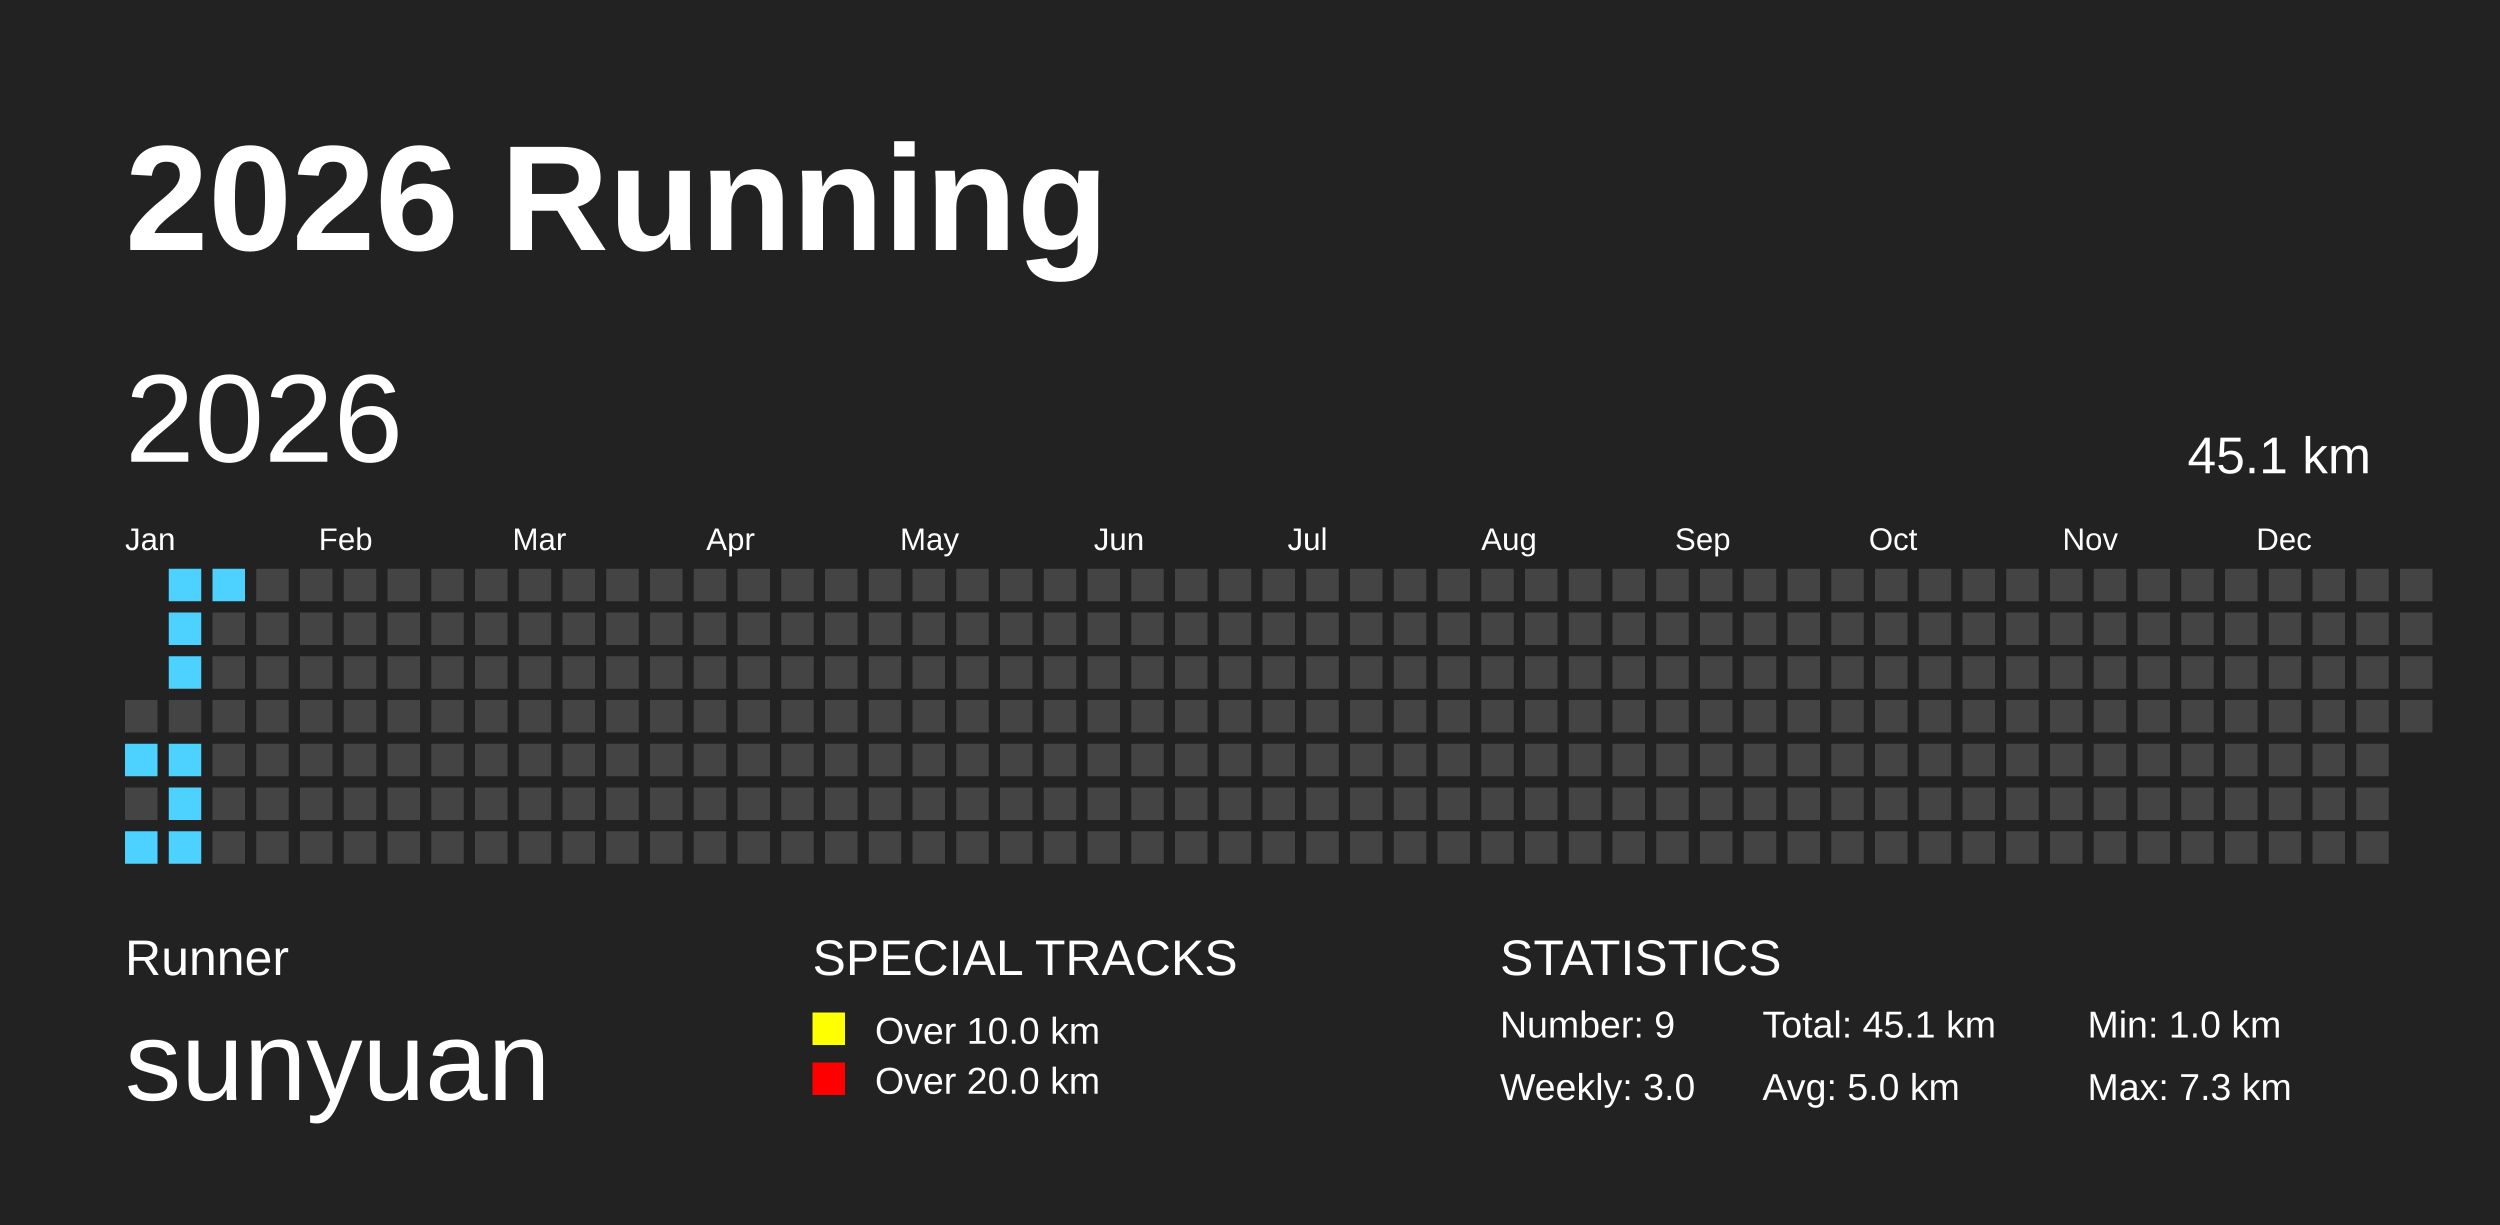
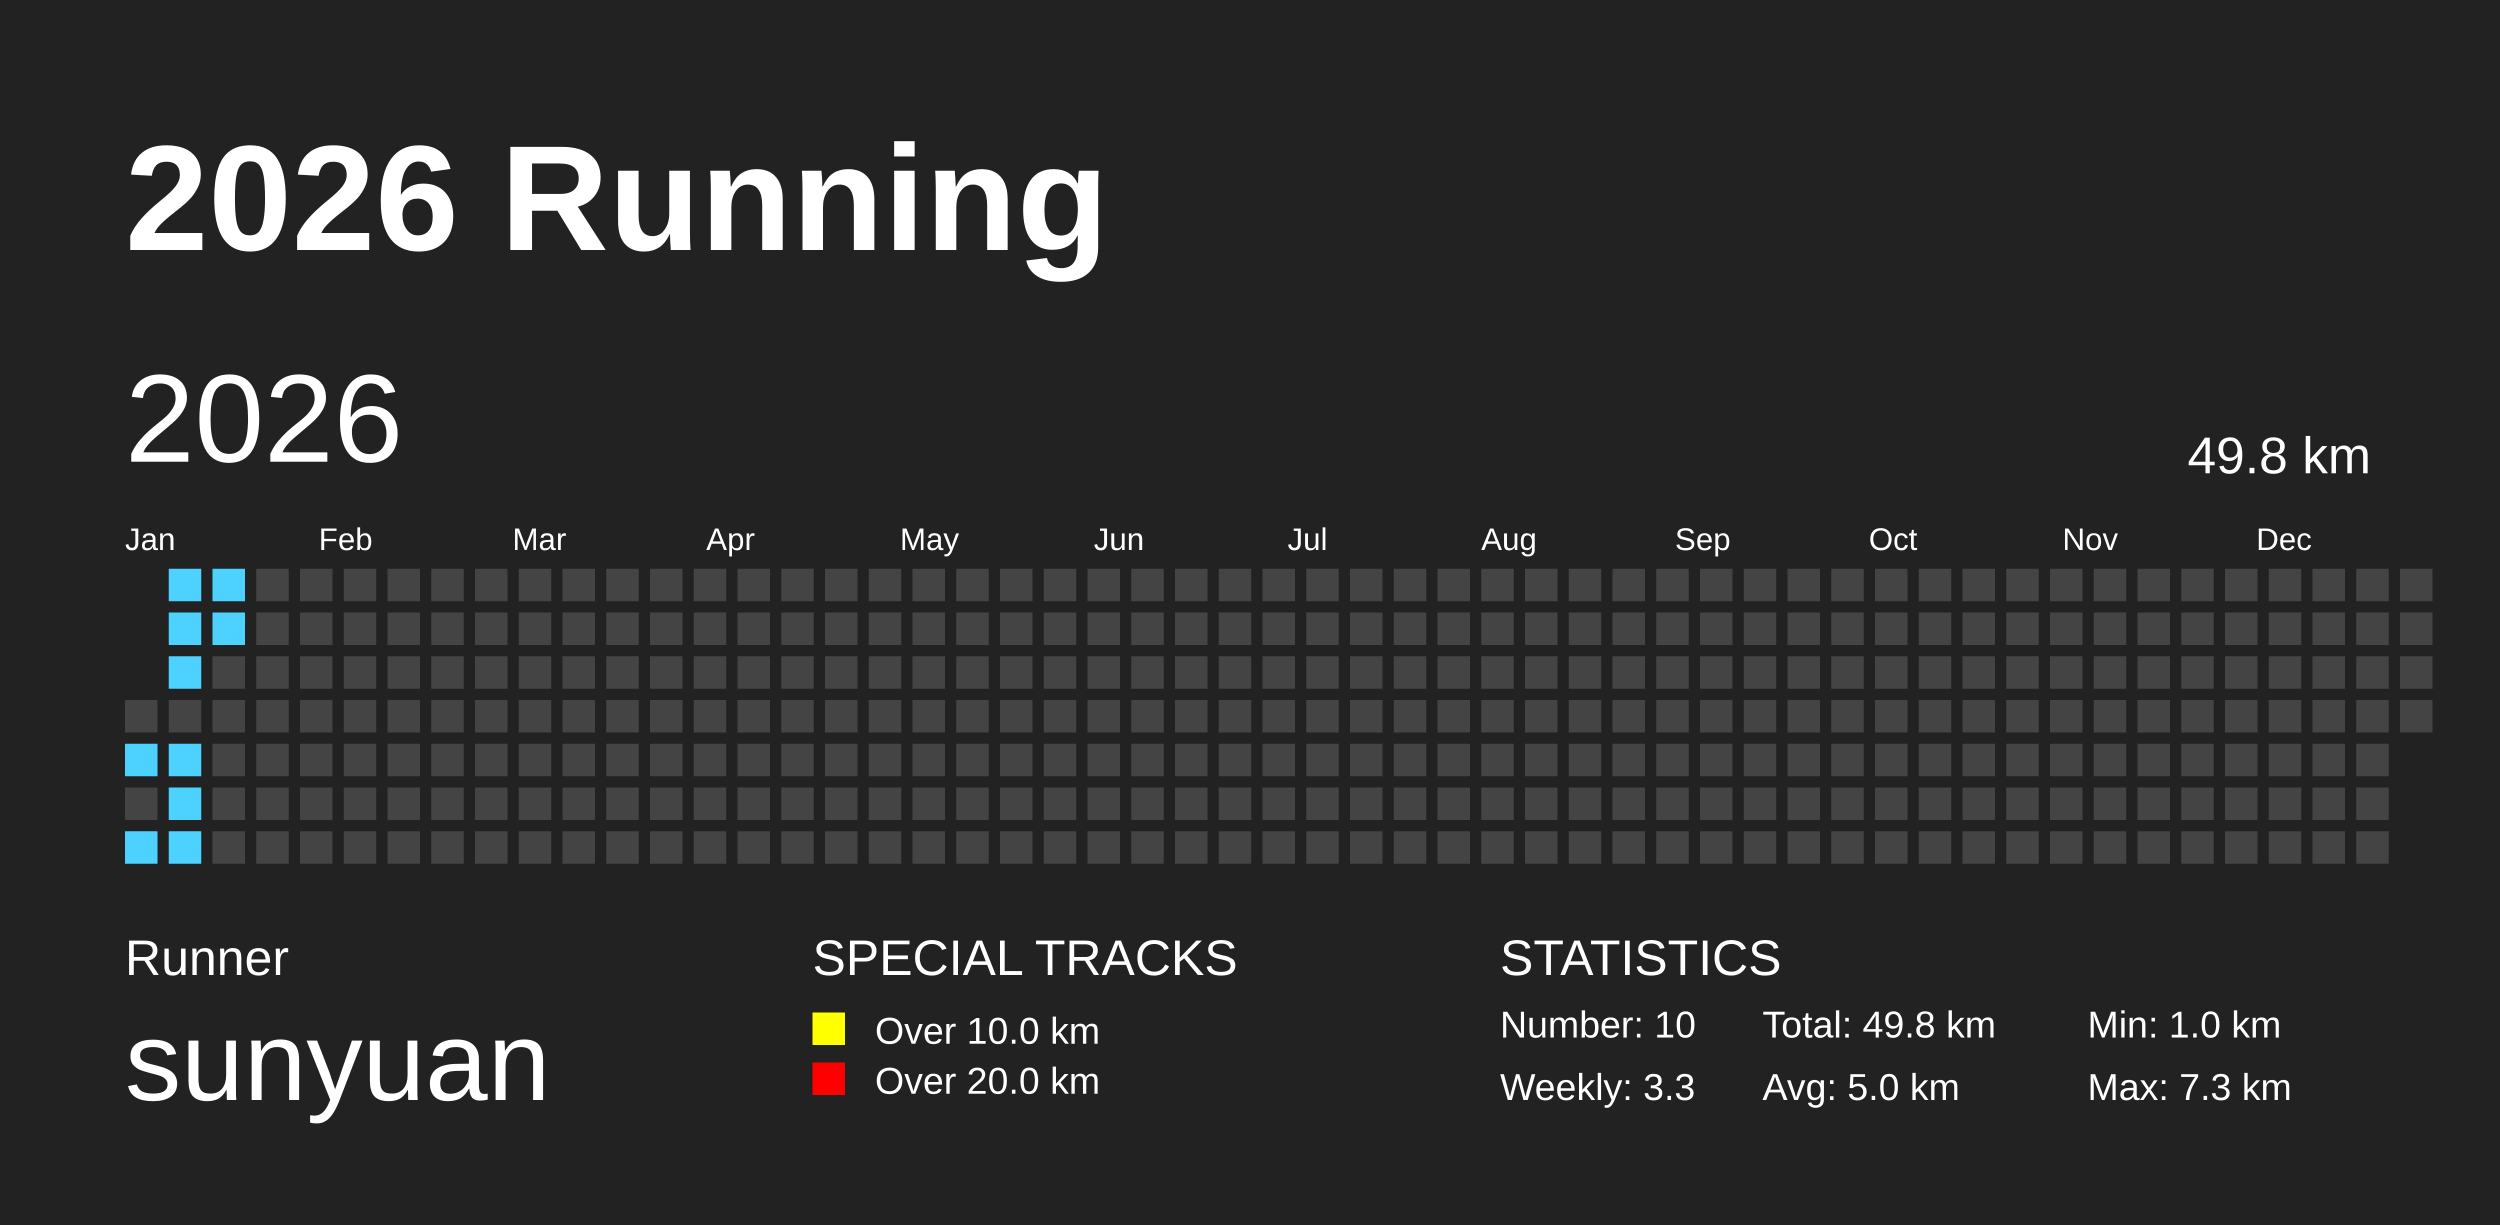
<svg xmlns="http://www.w3.org/2000/svg" baseProfile="full" height="98mm" version="1.1" viewBox="0,0,200,98" width="200mm">
  <defs />
  <rect fill="#222222" height="98" width="200" x="0" y="0" />
  <text fill="#FFFFFF" style="font-size:12px; font-family:Arial; font-weight:bold;" x="10" y="20">2026 Running</text>
  <text fill="#FFFFFF" style="font-size:4px; font-family:Arial" x="10" y="78">Runner</text>
  <text fill="#FFFFFF" style="font-size:9px; font-family:Arial" x="10" y="88">sunyuan</text>
  <text fill="#FFFFFF" style="font-size:4px; font-family:Arial" x="65" y="78">SPECIAL TRACKS</text>
  <rect fill="yellow" height="2.6" width="2.6" x="65" y="81" />
  <text fill="#FFFFFF" style="font-size:3px; font-family:Arial" x="70" y="83.5">Over 10.0 km</text>
  <rect fill="red" height="2.6" width="2.6" x="65" y="85" />
  <text fill="#FFFFFF" style="font-size:3px; font-family:Arial" x="70" y="87.5">Over 20.0 km</text>
  <text fill="#FFFFFF" style="font-size:4px; font-family:Arial" x="120" y="78">STATISTICS</text>
-   <text fill="#FFFFFF" style="font-size:3px; font-family:Arial" x="120" y="83">Number: 9</text>
-   <text fill="#FFFFFF" style="font-size:3px; font-family:Arial" x="120" y="88">Weekly: 3.0</text>
-   <text fill="#FFFFFF" style="font-size:3px; font-family:Arial" x="141" y="83">Total: 45.1 km</text>
+   <text fill="#FFFFFF" style="font-size:3px; font-family:Arial" x="120" y="83">Number: 10</text>
+   <text fill="#FFFFFF" style="font-size:3px; font-family:Arial" x="120" y="88">Weekly: 3.3</text>
+   <text fill="#FFFFFF" style="font-size:3px; font-family:Arial" x="141" y="83">Total: 49.8 km</text>
  <text fill="#FFFFFF" style="font-size:3px; font-family:Arial" x="141" y="88">Avg: 5.0 km</text>
  <text fill="#FFFFFF" style="font-size:3px; font-family:Arial" x="167" y="83">Min: 1.0 km</text>
  <text fill="#FFFFFF" style="font-size:3px; font-family:Arial" x="167" y="88">Max: 7.3 km</text>
  <text dominant-baseline="hanging" fill="#FFFFFF" style="font-size:10.0px; font-family:Arial;" x="10" y="30">2026</text>
-   <text dominant-baseline="hanging" fill="#FFFFFF" style="font-size:4.125px; font-family:Arial;" x="175" y="35">45.1 km</text>
+   <text dominant-baseline="hanging" fill="#FFFFFF" style="font-size:4.125px; font-family:Arial;" x="175" y="35">49.8 km</text>
  <text fill="#FFFFFF" style="font-size:2.5px; font-family:Arial" x="10.0" y="44">Jan</text>
  <text fill="#FFFFFF" style="font-size:2.5px; font-family:Arial" x="25.5" y="44">Feb</text>
  <text fill="#FFFFFF" style="font-size:2.5px; font-family:Arial" x="41.0" y="44">Mar</text>
  <text fill="#FFFFFF" style="font-size:2.5px; font-family:Arial" x="56.5" y="44">Apr</text>
  <text fill="#FFFFFF" style="font-size:2.5px; font-family:Arial" x="72.0" y="44">May</text>
  <text fill="#FFFFFF" style="font-size:2.5px; font-family:Arial" x="87.5" y="44">Jun</text>
  <text fill="#FFFFFF" style="font-size:2.5px; font-family:Arial" x="103.0" y="44">Jul</text>
  <text fill="#FFFFFF" style="font-size:2.5px; font-family:Arial" x="118.5" y="44">Aug</text>
  <text fill="#FFFFFF" style="font-size:2.5px; font-family:Arial" x="134.0" y="44">Sep</text>
  <text fill="#FFFFFF" style="font-size:2.5px; font-family:Arial" x="149.5" y="44">Oct</text>
  <text fill="#FFFFFF" style="font-size:2.5px; font-family:Arial" x="165.0" y="44">Nov</text>
  <text fill="#FFFFFF" style="font-size:2.5px; font-family:Arial" x="180.5" y="44">Dec</text>
  <rect fill="#444444" height="2.6" width="2.6" x="10.0" y="56.0" />
  <rect fill="#4DD2FF" height="2.6" width="2.6" x="10.0" y="59.5" />
  <rect fill="#444444" height="2.6" width="2.6" x="10.0" y="63.0" />
  <rect fill="#4DD2FF" height="2.6" width="2.6" x="10.0" y="66.5" />
  <rect fill="#4DD2FF" height="2.6" width="2.6" x="13.5" y="45.5" />
  <rect fill="#4DD2FF" height="2.6" width="2.6" x="13.5" y="49.0" />
  <rect fill="#4DD2FF" height="2.6" width="2.6" x="13.5" y="52.5" />
  <rect fill="#444444" height="2.6" width="2.6" x="13.5" y="56.0" />
  <rect fill="#4DD2FF" height="2.6" width="2.6" x="13.5" y="59.5" />
  <rect fill="#4DD2FF" height="2.6" width="2.6" x="13.5" y="63.0" />
  <rect fill="#4DD2FF" height="2.6" width="2.6" x="13.5" y="66.5" />
  <rect fill="#4DD2FF" height="2.6" width="2.6" x="17.0" y="45.5" />
-   <rect fill="#444444" height="2.6" width="2.6" x="17.0" y="49.0" />
+   <rect fill="#4DD2FF" height="2.6" width="2.6" x="17.0" y="49.0" />
  <rect fill="#444444" height="2.6" width="2.6" x="17.0" y="52.5" />
  <rect fill="#444444" height="2.6" width="2.6" x="17.0" y="56.0" />
  <rect fill="#444444" height="2.6" width="2.6" x="17.0" y="59.5" />
  <rect fill="#444444" height="2.6" width="2.6" x="17.0" y="63.0" />
  <rect fill="#444444" height="2.6" width="2.6" x="17.0" y="66.5" />
  <rect fill="#444444" height="2.6" width="2.6" x="20.5" y="45.5" />
  <rect fill="#444444" height="2.6" width="2.6" x="20.5" y="49.0" />
  <rect fill="#444444" height="2.6" width="2.6" x="20.5" y="52.5" />
  <rect fill="#444444" height="2.6" width="2.6" x="20.5" y="56.0" />
  <rect fill="#444444" height="2.6" width="2.6" x="20.5" y="59.5" />
  <rect fill="#444444" height="2.6" width="2.6" x="20.5" y="63.0" />
  <rect fill="#444444" height="2.6" width="2.6" x="20.5" y="66.5" />
  <rect fill="#444444" height="2.6" width="2.6" x="24.0" y="45.5" />
  <rect fill="#444444" height="2.6" width="2.6" x="24.0" y="49.0" />
  <rect fill="#444444" height="2.6" width="2.6" x="24.0" y="52.5" />
  <rect fill="#444444" height="2.6" width="2.6" x="24.0" y="56.0" />
  <rect fill="#444444" height="2.6" width="2.6" x="24.0" y="59.5" />
  <rect fill="#444444" height="2.6" width="2.6" x="24.0" y="63.0" />
  <rect fill="#444444" height="2.6" width="2.6" x="24.0" y="66.5" />
  <rect fill="#444444" height="2.6" width="2.6" x="27.5" y="45.5" />
  <rect fill="#444444" height="2.6" width="2.6" x="27.5" y="49.0" />
  <rect fill="#444444" height="2.6" width="2.6" x="27.5" y="52.5" />
  <rect fill="#444444" height="2.6" width="2.6" x="27.5" y="56.0" />
  <rect fill="#444444" height="2.6" width="2.6" x="27.5" y="59.5" />
  <rect fill="#444444" height="2.6" width="2.6" x="27.5" y="63.0" />
  <rect fill="#444444" height="2.6" width="2.6" x="27.5" y="66.5" />
  <rect fill="#444444" height="2.6" width="2.6" x="31.0" y="45.5" />
  <rect fill="#444444" height="2.6" width="2.6" x="31.0" y="49.0" />
  <rect fill="#444444" height="2.6" width="2.6" x="31.0" y="52.5" />
  <rect fill="#444444" height="2.6" width="2.6" x="31.0" y="56.0" />
  <rect fill="#444444" height="2.6" width="2.6" x="31.0" y="59.5" />
  <rect fill="#444444" height="2.6" width="2.6" x="31.0" y="63.0" />
  <rect fill="#444444" height="2.6" width="2.6" x="31.0" y="66.5" />
  <rect fill="#444444" height="2.6" width="2.6" x="34.5" y="45.5" />
  <rect fill="#444444" height="2.6" width="2.6" x="34.5" y="49.0" />
  <rect fill="#444444" height="2.6" width="2.6" x="34.5" y="52.5" />
  <rect fill="#444444" height="2.6" width="2.6" x="34.5" y="56.0" />
  <rect fill="#444444" height="2.6" width="2.6" x="34.5" y="59.5" />
  <rect fill="#444444" height="2.6" width="2.6" x="34.5" y="63.0" />
  <rect fill="#444444" height="2.6" width="2.6" x="34.5" y="66.5" />
  <rect fill="#444444" height="2.6" width="2.6" x="38.0" y="45.5" />
  <rect fill="#444444" height="2.6" width="2.6" x="38.0" y="49.0" />
  <rect fill="#444444" height="2.6" width="2.6" x="38.0" y="52.5" />
  <rect fill="#444444" height="2.6" width="2.6" x="38.0" y="56.0" />
  <rect fill="#444444" height="2.6" width="2.6" x="38.0" y="59.5" />
  <rect fill="#444444" height="2.6" width="2.6" x="38.0" y="63.0" />
  <rect fill="#444444" height="2.6" width="2.6" x="38.0" y="66.5" />
  <rect fill="#444444" height="2.6" width="2.6" x="41.5" y="45.5" />
  <rect fill="#444444" height="2.6" width="2.6" x="41.5" y="49.0" />
  <rect fill="#444444" height="2.6" width="2.6" x="41.5" y="52.5" />
  <rect fill="#444444" height="2.6" width="2.6" x="41.5" y="56.0" />
  <rect fill="#444444" height="2.6" width="2.6" x="41.5" y="59.5" />
  <rect fill="#444444" height="2.6" width="2.6" x="41.5" y="63.0" />
  <rect fill="#444444" height="2.6" width="2.6" x="41.5" y="66.5" />
  <rect fill="#444444" height="2.6" width="2.6" x="45.0" y="45.5" />
  <rect fill="#444444" height="2.6" width="2.6" x="45.0" y="49.0" />
  <rect fill="#444444" height="2.6" width="2.6" x="45.0" y="52.5" />
  <rect fill="#444444" height="2.6" width="2.6" x="45.0" y="56.0" />
  <rect fill="#444444" height="2.6" width="2.6" x="45.0" y="59.5" />
  <rect fill="#444444" height="2.6" width="2.6" x="45.0" y="63.0" />
  <rect fill="#444444" height="2.6" width="2.6" x="45.0" y="66.5" />
  <rect fill="#444444" height="2.6" width="2.6" x="48.5" y="45.5" />
  <rect fill="#444444" height="2.6" width="2.6" x="48.5" y="49.0" />
  <rect fill="#444444" height="2.6" width="2.6" x="48.5" y="52.5" />
  <rect fill="#444444" height="2.6" width="2.6" x="48.5" y="56.0" />
  <rect fill="#444444" height="2.6" width="2.6" x="48.5" y="59.5" />
  <rect fill="#444444" height="2.6" width="2.6" x="48.5" y="63.0" />
  <rect fill="#444444" height="2.6" width="2.6" x="48.5" y="66.5" />
  <rect fill="#444444" height="2.6" width="2.6" x="52.0" y="45.5" />
  <rect fill="#444444" height="2.6" width="2.6" x="52.0" y="49.0" />
  <rect fill="#444444" height="2.6" width="2.6" x="52.0" y="52.5" />
  <rect fill="#444444" height="2.6" width="2.6" x="52.0" y="56.0" />
  <rect fill="#444444" height="2.6" width="2.6" x="52.0" y="59.5" />
  <rect fill="#444444" height="2.6" width="2.6" x="52.0" y="63.0" />
  <rect fill="#444444" height="2.6" width="2.6" x="52.0" y="66.5" />
  <rect fill="#444444" height="2.6" width="2.6" x="55.5" y="45.5" />
  <rect fill="#444444" height="2.6" width="2.6" x="55.5" y="49.0" />
  <rect fill="#444444" height="2.6" width="2.6" x="55.5" y="52.5" />
  <rect fill="#444444" height="2.6" width="2.6" x="55.5" y="56.0" />
  <rect fill="#444444" height="2.6" width="2.6" x="55.5" y="59.5" />
  <rect fill="#444444" height="2.6" width="2.6" x="55.5" y="63.0" />
  <rect fill="#444444" height="2.6" width="2.6" x="55.5" y="66.5" />
  <rect fill="#444444" height="2.6" width="2.6" x="59.0" y="45.5" />
  <rect fill="#444444" height="2.6" width="2.6" x="59.0" y="49.0" />
  <rect fill="#444444" height="2.6" width="2.6" x="59.0" y="52.5" />
  <rect fill="#444444" height="2.6" width="2.6" x="59.0" y="56.0" />
  <rect fill="#444444" height="2.6" width="2.6" x="59.0" y="59.5" />
  <rect fill="#444444" height="2.6" width="2.6" x="59.0" y="63.0" />
  <rect fill="#444444" height="2.6" width="2.6" x="59.0" y="66.5" />
  <rect fill="#444444" height="2.6" width="2.6" x="62.5" y="45.5" />
  <rect fill="#444444" height="2.6" width="2.6" x="62.5" y="49.0" />
  <rect fill="#444444" height="2.6" width="2.6" x="62.5" y="52.5" />
  <rect fill="#444444" height="2.6" width="2.6" x="62.5" y="56.0" />
  <rect fill="#444444" height="2.6" width="2.6" x="62.5" y="59.5" />
  <rect fill="#444444" height="2.6" width="2.6" x="62.5" y="63.0" />
  <rect fill="#444444" height="2.6" width="2.6" x="62.5" y="66.5" />
  <rect fill="#444444" height="2.6" width="2.6" x="66.0" y="45.5" />
  <rect fill="#444444" height="2.6" width="2.6" x="66.0" y="49.0" />
  <rect fill="#444444" height="2.6" width="2.6" x="66.0" y="52.5" />
  <rect fill="#444444" height="2.6" width="2.6" x="66.0" y="56.0" />
  <rect fill="#444444" height="2.6" width="2.6" x="66.0" y="59.5" />
  <rect fill="#444444" height="2.6" width="2.6" x="66.0" y="63.0" />
  <rect fill="#444444" height="2.6" width="2.6" x="66.0" y="66.5" />
  <rect fill="#444444" height="2.6" width="2.6" x="69.5" y="45.5" />
  <rect fill="#444444" height="2.6" width="2.6" x="69.5" y="49.0" />
  <rect fill="#444444" height="2.6" width="2.6" x="69.5" y="52.5" />
  <rect fill="#444444" height="2.6" width="2.6" x="69.5" y="56.0" />
  <rect fill="#444444" height="2.6" width="2.6" x="69.5" y="59.5" />
  <rect fill="#444444" height="2.6" width="2.6" x="69.5" y="63.0" />
  <rect fill="#444444" height="2.6" width="2.6" x="69.5" y="66.5" />
  <rect fill="#444444" height="2.6" width="2.6" x="73.0" y="45.5" />
  <rect fill="#444444" height="2.6" width="2.6" x="73.0" y="49.0" />
  <rect fill="#444444" height="2.6" width="2.6" x="73.0" y="52.5" />
  <rect fill="#444444" height="2.6" width="2.6" x="73.0" y="56.0" />
  <rect fill="#444444" height="2.6" width="2.6" x="73.0" y="59.5" />
  <rect fill="#444444" height="2.6" width="2.6" x="73.0" y="63.0" />
  <rect fill="#444444" height="2.6" width="2.6" x="73.0" y="66.5" />
  <rect fill="#444444" height="2.6" width="2.6" x="76.5" y="45.5" />
  <rect fill="#444444" height="2.6" width="2.6" x="76.5" y="49.0" />
  <rect fill="#444444" height="2.6" width="2.6" x="76.5" y="52.5" />
  <rect fill="#444444" height="2.6" width="2.6" x="76.5" y="56.0" />
  <rect fill="#444444" height="2.6" width="2.6" x="76.5" y="59.5" />
  <rect fill="#444444" height="2.6" width="2.6" x="76.5" y="63.0" />
  <rect fill="#444444" height="2.6" width="2.6" x="76.5" y="66.5" />
  <rect fill="#444444" height="2.6" width="2.6" x="80.0" y="45.5" />
  <rect fill="#444444" height="2.6" width="2.6" x="80.0" y="49.0" />
  <rect fill="#444444" height="2.6" width="2.6" x="80.0" y="52.5" />
  <rect fill="#444444" height="2.6" width="2.6" x="80.0" y="56.0" />
  <rect fill="#444444" height="2.6" width="2.6" x="80.0" y="59.5" />
  <rect fill="#444444" height="2.6" width="2.6" x="80.0" y="63.0" />
  <rect fill="#444444" height="2.6" width="2.6" x="80.0" y="66.5" />
  <rect fill="#444444" height="2.6" width="2.6" x="83.5" y="45.5" />
  <rect fill="#444444" height="2.6" width="2.6" x="83.5" y="49.0" />
  <rect fill="#444444" height="2.6" width="2.6" x="83.5" y="52.5" />
  <rect fill="#444444" height="2.6" width="2.6" x="83.5" y="56.0" />
  <rect fill="#444444" height="2.6" width="2.6" x="83.5" y="59.5" />
  <rect fill="#444444" height="2.6" width="2.6" x="83.5" y="63.0" />
  <rect fill="#444444" height="2.6" width="2.6" x="83.5" y="66.5" />
  <rect fill="#444444" height="2.6" width="2.6" x="87.0" y="45.5" />
  <rect fill="#444444" height="2.6" width="2.6" x="87.0" y="49.0" />
  <rect fill="#444444" height="2.6" width="2.6" x="87.0" y="52.5" />
  <rect fill="#444444" height="2.6" width="2.6" x="87.0" y="56.0" />
  <rect fill="#444444" height="2.6" width="2.6" x="87.0" y="59.5" />
  <rect fill="#444444" height="2.6" width="2.6" x="87.0" y="63.0" />
  <rect fill="#444444" height="2.6" width="2.6" x="87.0" y="66.5" />
  <rect fill="#444444" height="2.6" width="2.6" x="90.5" y="45.5" />
  <rect fill="#444444" height="2.6" width="2.6" x="90.5" y="49.0" />
  <rect fill="#444444" height="2.6" width="2.6" x="90.5" y="52.5" />
  <rect fill="#444444" height="2.6" width="2.6" x="90.5" y="56.0" />
  <rect fill="#444444" height="2.6" width="2.6" x="90.5" y="59.5" />
  <rect fill="#444444" height="2.6" width="2.6" x="90.5" y="63.0" />
  <rect fill="#444444" height="2.6" width="2.6" x="90.5" y="66.5" />
  <rect fill="#444444" height="2.6" width="2.6" x="94.0" y="45.5" />
  <rect fill="#444444" height="2.6" width="2.6" x="94.0" y="49.0" />
  <rect fill="#444444" height="2.6" width="2.6" x="94.0" y="52.5" />
  <rect fill="#444444" height="2.6" width="2.6" x="94.0" y="56.0" />
  <rect fill="#444444" height="2.6" width="2.6" x="94.0" y="59.5" />
  <rect fill="#444444" height="2.6" width="2.6" x="94.0" y="63.0" />
  <rect fill="#444444" height="2.6" width="2.6" x="94.0" y="66.5" />
  <rect fill="#444444" height="2.6" width="2.6" x="97.5" y="45.5" />
  <rect fill="#444444" height="2.6" width="2.6" x="97.5" y="49.0" />
  <rect fill="#444444" height="2.6" width="2.6" x="97.5" y="52.5" />
  <rect fill="#444444" height="2.6" width="2.6" x="97.5" y="56.0" />
  <rect fill="#444444" height="2.6" width="2.6" x="97.5" y="59.5" />
  <rect fill="#444444" height="2.6" width="2.6" x="97.5" y="63.0" />
  <rect fill="#444444" height="2.6" width="2.6" x="97.5" y="66.5" />
  <rect fill="#444444" height="2.6" width="2.6" x="101.0" y="45.5" />
  <rect fill="#444444" height="2.6" width="2.6" x="101.0" y="49.0" />
  <rect fill="#444444" height="2.6" width="2.6" x="101.0" y="52.5" />
  <rect fill="#444444" height="2.6" width="2.6" x="101.0" y="56.0" />
  <rect fill="#444444" height="2.6" width="2.6" x="101.0" y="59.5" />
  <rect fill="#444444" height="2.6" width="2.6" x="101.0" y="63.0" />
  <rect fill="#444444" height="2.6" width="2.6" x="101.0" y="66.5" />
  <rect fill="#444444" height="2.6" width="2.6" x="104.5" y="45.5" />
  <rect fill="#444444" height="2.6" width="2.6" x="104.5" y="49.0" />
  <rect fill="#444444" height="2.6" width="2.6" x="104.5" y="52.5" />
  <rect fill="#444444" height="2.6" width="2.6" x="104.5" y="56.0" />
  <rect fill="#444444" height="2.6" width="2.6" x="104.5" y="59.5" />
  <rect fill="#444444" height="2.6" width="2.6" x="104.5" y="63.0" />
  <rect fill="#444444" height="2.6" width="2.6" x="104.5" y="66.5" />
  <rect fill="#444444" height="2.6" width="2.6" x="108.0" y="45.5" />
  <rect fill="#444444" height="2.6" width="2.6" x="108.0" y="49.0" />
  <rect fill="#444444" height="2.6" width="2.6" x="108.0" y="52.5" />
  <rect fill="#444444" height="2.6" width="2.6" x="108.0" y="56.0" />
  <rect fill="#444444" height="2.6" width="2.6" x="108.0" y="59.5" />
  <rect fill="#444444" height="2.6" width="2.6" x="108.0" y="63.0" />
  <rect fill="#444444" height="2.6" width="2.6" x="108.0" y="66.5" />
  <rect fill="#444444" height="2.6" width="2.6" x="111.5" y="45.5" />
  <rect fill="#444444" height="2.6" width="2.6" x="111.5" y="49.0" />
  <rect fill="#444444" height="2.6" width="2.6" x="111.5" y="52.5" />
  <rect fill="#444444" height="2.6" width="2.6" x="111.5" y="56.0" />
  <rect fill="#444444" height="2.6" width="2.6" x="111.5" y="59.5" />
  <rect fill="#444444" height="2.6" width="2.6" x="111.5" y="63.0" />
  <rect fill="#444444" height="2.6" width="2.6" x="111.5" y="66.5" />
  <rect fill="#444444" height="2.6" width="2.6" x="115.0" y="45.5" />
  <rect fill="#444444" height="2.6" width="2.6" x="115.0" y="49.0" />
  <rect fill="#444444" height="2.6" width="2.6" x="115.0" y="52.5" />
  <rect fill="#444444" height="2.6" width="2.6" x="115.0" y="56.0" />
  <rect fill="#444444" height="2.6" width="2.6" x="115.0" y="59.5" />
  <rect fill="#444444" height="2.6" width="2.6" x="115.0" y="63.0" />
  <rect fill="#444444" height="2.6" width="2.6" x="115.0" y="66.5" />
  <rect fill="#444444" height="2.6" width="2.6" x="118.5" y="45.5" />
  <rect fill="#444444" height="2.6" width="2.6" x="118.5" y="49.0" />
  <rect fill="#444444" height="2.6" width="2.6" x="118.5" y="52.5" />
  <rect fill="#444444" height="2.6" width="2.6" x="118.5" y="56.0" />
  <rect fill="#444444" height="2.6" width="2.6" x="118.5" y="59.5" />
  <rect fill="#444444" height="2.6" width="2.6" x="118.5" y="63.0" />
  <rect fill="#444444" height="2.6" width="2.6" x="118.5" y="66.5" />
  <rect fill="#444444" height="2.6" width="2.6" x="122.0" y="45.5" />
  <rect fill="#444444" height="2.6" width="2.6" x="122.0" y="49.0" />
  <rect fill="#444444" height="2.6" width="2.6" x="122.0" y="52.5" />
  <rect fill="#444444" height="2.6" width="2.6" x="122.0" y="56.0" />
  <rect fill="#444444" height="2.6" width="2.6" x="122.0" y="59.5" />
  <rect fill="#444444" height="2.6" width="2.6" x="122.0" y="63.0" />
  <rect fill="#444444" height="2.6" width="2.6" x="122.0" y="66.5" />
  <rect fill="#444444" height="2.6" width="2.6" x="125.5" y="45.5" />
  <rect fill="#444444" height="2.6" width="2.6" x="125.5" y="49.0" />
  <rect fill="#444444" height="2.6" width="2.6" x="125.5" y="52.5" />
  <rect fill="#444444" height="2.6" width="2.6" x="125.5" y="56.0" />
  <rect fill="#444444" height="2.6" width="2.6" x="125.5" y="59.5" />
  <rect fill="#444444" height="2.6" width="2.6" x="125.5" y="63.0" />
  <rect fill="#444444" height="2.6" width="2.6" x="125.5" y="66.5" />
  <rect fill="#444444" height="2.6" width="2.6" x="129.0" y="45.5" />
  <rect fill="#444444" height="2.6" width="2.6" x="129.0" y="49.0" />
  <rect fill="#444444" height="2.6" width="2.6" x="129.0" y="52.5" />
  <rect fill="#444444" height="2.6" width="2.6" x="129.0" y="56.0" />
  <rect fill="#444444" height="2.6" width="2.6" x="129.0" y="59.5" />
  <rect fill="#444444" height="2.6" width="2.6" x="129.0" y="63.0" />
  <rect fill="#444444" height="2.6" width="2.6" x="129.0" y="66.5" />
  <rect fill="#444444" height="2.6" width="2.6" x="132.5" y="45.5" />
  <rect fill="#444444" height="2.6" width="2.6" x="132.5" y="49.0" />
  <rect fill="#444444" height="2.6" width="2.6" x="132.5" y="52.5" />
  <rect fill="#444444" height="2.6" width="2.6" x="132.5" y="56.0" />
  <rect fill="#444444" height="2.6" width="2.6" x="132.5" y="59.5" />
  <rect fill="#444444" height="2.6" width="2.6" x="132.5" y="63.0" />
  <rect fill="#444444" height="2.6" width="2.6" x="132.5" y="66.5" />
  <rect fill="#444444" height="2.6" width="2.6" x="136.0" y="45.5" />
  <rect fill="#444444" height="2.6" width="2.6" x="136.0" y="49.0" />
  <rect fill="#444444" height="2.6" width="2.6" x="136.0" y="52.5" />
  <rect fill="#444444" height="2.6" width="2.6" x="136.0" y="56.0" />
  <rect fill="#444444" height="2.6" width="2.6" x="136.0" y="59.5" />
  <rect fill="#444444" height="2.6" width="2.6" x="136.0" y="63.0" />
  <rect fill="#444444" height="2.6" width="2.6" x="136.0" y="66.5" />
  <rect fill="#444444" height="2.6" width="2.6" x="139.5" y="45.5" />
  <rect fill="#444444" height="2.6" width="2.6" x="139.5" y="49.0" />
  <rect fill="#444444" height="2.6" width="2.6" x="139.5" y="52.5" />
  <rect fill="#444444" height="2.6" width="2.6" x="139.5" y="56.0" />
  <rect fill="#444444" height="2.6" width="2.6" x="139.5" y="59.5" />
  <rect fill="#444444" height="2.6" width="2.6" x="139.5" y="63.0" />
  <rect fill="#444444" height="2.6" width="2.6" x="139.5" y="66.5" />
  <rect fill="#444444" height="2.6" width="2.6" x="143.0" y="45.5" />
  <rect fill="#444444" height="2.6" width="2.6" x="143.0" y="49.0" />
  <rect fill="#444444" height="2.6" width="2.6" x="143.0" y="52.5" />
  <rect fill="#444444" height="2.6" width="2.6" x="143.0" y="56.0" />
  <rect fill="#444444" height="2.6" width="2.6" x="143.0" y="59.5" />
  <rect fill="#444444" height="2.6" width="2.6" x="143.0" y="63.0" />
  <rect fill="#444444" height="2.6" width="2.6" x="143.0" y="66.5" />
  <rect fill="#444444" height="2.6" width="2.6" x="146.5" y="45.5" />
  <rect fill="#444444" height="2.6" width="2.6" x="146.5" y="49.0" />
  <rect fill="#444444" height="2.6" width="2.6" x="146.5" y="52.5" />
  <rect fill="#444444" height="2.6" width="2.6" x="146.5" y="56.0" />
  <rect fill="#444444" height="2.6" width="2.6" x="146.5" y="59.5" />
  <rect fill="#444444" height="2.6" width="2.6" x="146.5" y="63.0" />
  <rect fill="#444444" height="2.6" width="2.6" x="146.5" y="66.5" />
  <rect fill="#444444" height="2.6" width="2.6" x="150.0" y="45.5" />
  <rect fill="#444444" height="2.6" width="2.6" x="150.0" y="49.0" />
  <rect fill="#444444" height="2.6" width="2.6" x="150.0" y="52.5" />
  <rect fill="#444444" height="2.6" width="2.6" x="150.0" y="56.0" />
  <rect fill="#444444" height="2.6" width="2.6" x="150.0" y="59.5" />
  <rect fill="#444444" height="2.6" width="2.6" x="150.0" y="63.0" />
  <rect fill="#444444" height="2.6" width="2.6" x="150.0" y="66.5" />
  <rect fill="#444444" height="2.6" width="2.6" x="153.5" y="45.5" />
  <rect fill="#444444" height="2.6" width="2.6" x="153.5" y="49.0" />
  <rect fill="#444444" height="2.6" width="2.6" x="153.5" y="52.5" />
  <rect fill="#444444" height="2.6" width="2.6" x="153.5" y="56.0" />
  <rect fill="#444444" height="2.6" width="2.6" x="153.5" y="59.5" />
  <rect fill="#444444" height="2.6" width="2.6" x="153.5" y="63.0" />
  <rect fill="#444444" height="2.6" width="2.6" x="153.5" y="66.5" />
  <rect fill="#444444" height="2.6" width="2.6" x="157.0" y="45.5" />
  <rect fill="#444444" height="2.6" width="2.6" x="157.0" y="49.0" />
  <rect fill="#444444" height="2.6" width="2.6" x="157.0" y="52.5" />
  <rect fill="#444444" height="2.6" width="2.6" x="157.0" y="56.0" />
  <rect fill="#444444" height="2.6" width="2.6" x="157.0" y="59.5" />
  <rect fill="#444444" height="2.6" width="2.6" x="157.0" y="63.0" />
  <rect fill="#444444" height="2.6" width="2.6" x="157.0" y="66.5" />
  <rect fill="#444444" height="2.6" width="2.6" x="160.5" y="45.5" />
  <rect fill="#444444" height="2.6" width="2.6" x="160.5" y="49.0" />
  <rect fill="#444444" height="2.6" width="2.6" x="160.5" y="52.5" />
  <rect fill="#444444" height="2.6" width="2.6" x="160.5" y="56.0" />
  <rect fill="#444444" height="2.6" width="2.6" x="160.5" y="59.5" />
  <rect fill="#444444" height="2.6" width="2.6" x="160.5" y="63.0" />
  <rect fill="#444444" height="2.6" width="2.6" x="160.5" y="66.5" />
  <rect fill="#444444" height="2.6" width="2.6" x="164.0" y="45.5" />
  <rect fill="#444444" height="2.6" width="2.6" x="164.0" y="49.0" />
  <rect fill="#444444" height="2.6" width="2.6" x="164.0" y="52.5" />
  <rect fill="#444444" height="2.6" width="2.6" x="164.0" y="56.0" />
  <rect fill="#444444" height="2.6" width="2.6" x="164.0" y="59.5" />
  <rect fill="#444444" height="2.6" width="2.6" x="164.0" y="63.0" />
  <rect fill="#444444" height="2.6" width="2.6" x="164.0" y="66.5" />
  <rect fill="#444444" height="2.6" width="2.6" x="167.5" y="45.5" />
  <rect fill="#444444" height="2.6" width="2.6" x="167.5" y="49.0" />
  <rect fill="#444444" height="2.6" width="2.6" x="167.5" y="52.5" />
  <rect fill="#444444" height="2.6" width="2.6" x="167.5" y="56.0" />
  <rect fill="#444444" height="2.6" width="2.6" x="167.5" y="59.5" />
  <rect fill="#444444" height="2.6" width="2.6" x="167.5" y="63.0" />
  <rect fill="#444444" height="2.6" width="2.6" x="167.5" y="66.5" />
  <rect fill="#444444" height="2.6" width="2.6" x="171.0" y="45.5" />
  <rect fill="#444444" height="2.6" width="2.6" x="171.0" y="49.0" />
  <rect fill="#444444" height="2.6" width="2.6" x="171.0" y="52.5" />
  <rect fill="#444444" height="2.6" width="2.6" x="171.0" y="56.0" />
  <rect fill="#444444" height="2.6" width="2.6" x="171.0" y="59.5" />
  <rect fill="#444444" height="2.6" width="2.6" x="171.0" y="63.0" />
  <rect fill="#444444" height="2.6" width="2.6" x="171.0" y="66.5" />
  <rect fill="#444444" height="2.6" width="2.6" x="174.5" y="45.5" />
  <rect fill="#444444" height="2.6" width="2.6" x="174.5" y="49.0" />
  <rect fill="#444444" height="2.6" width="2.6" x="174.5" y="52.5" />
  <rect fill="#444444" height="2.6" width="2.6" x="174.5" y="56.0" />
  <rect fill="#444444" height="2.6" width="2.6" x="174.5" y="59.5" />
  <rect fill="#444444" height="2.6" width="2.6" x="174.5" y="63.0" />
  <rect fill="#444444" height="2.6" width="2.6" x="174.5" y="66.5" />
  <rect fill="#444444" height="2.6" width="2.6" x="178.0" y="45.5" />
  <rect fill="#444444" height="2.6" width="2.6" x="178.0" y="49.0" />
  <rect fill="#444444" height="2.6" width="2.6" x="178.0" y="52.5" />
  <rect fill="#444444" height="2.6" width="2.6" x="178.0" y="56.0" />
  <rect fill="#444444" height="2.6" width="2.6" x="178.0" y="59.5" />
  <rect fill="#444444" height="2.6" width="2.6" x="178.0" y="63.0" />
  <rect fill="#444444" height="2.6" width="2.6" x="178.0" y="66.5" />
  <rect fill="#444444" height="2.6" width="2.6" x="181.5" y="45.5" />
  <rect fill="#444444" height="2.6" width="2.6" x="181.5" y="49.0" />
  <rect fill="#444444" height="2.6" width="2.6" x="181.5" y="52.5" />
  <rect fill="#444444" height="2.6" width="2.6" x="181.5" y="56.0" />
  <rect fill="#444444" height="2.6" width="2.6" x="181.5" y="59.5" />
  <rect fill="#444444" height="2.6" width="2.6" x="181.5" y="63.0" />
  <rect fill="#444444" height="2.6" width="2.6" x="181.5" y="66.5" />
  <rect fill="#444444" height="2.6" width="2.6" x="185.0" y="45.5" />
  <rect fill="#444444" height="2.6" width="2.6" x="185.0" y="49.0" />
  <rect fill="#444444" height="2.6" width="2.6" x="185.0" y="52.5" />
  <rect fill="#444444" height="2.6" width="2.6" x="185.0" y="56.0" />
  <rect fill="#444444" height="2.6" width="2.6" x="185.0" y="59.5" />
  <rect fill="#444444" height="2.6" width="2.6" x="185.0" y="63.0" />
  <rect fill="#444444" height="2.6" width="2.6" x="185.0" y="66.5" />
  <rect fill="#444444" height="2.6" width="2.6" x="188.5" y="45.5" />
  <rect fill="#444444" height="2.6" width="2.6" x="188.5" y="49.0" />
  <rect fill="#444444" height="2.6" width="2.6" x="188.5" y="52.5" />
  <rect fill="#444444" height="2.6" width="2.6" x="188.5" y="56.0" />
  <rect fill="#444444" height="2.6" width="2.6" x="188.5" y="59.5" />
  <rect fill="#444444" height="2.6" width="2.6" x="188.5" y="63.0" />
  <rect fill="#444444" height="2.6" width="2.6" x="188.5" y="66.5" />
  <rect fill="#444444" height="2.6" width="2.6" x="192.0" y="45.5" />
  <rect fill="#444444" height="2.6" width="2.6" x="192.0" y="49.0" />
  <rect fill="#444444" height="2.6" width="2.6" x="192.0" y="52.5" />
  <rect fill="#444444" height="2.6" width="2.6" x="192.0" y="56.0" />
</svg>
